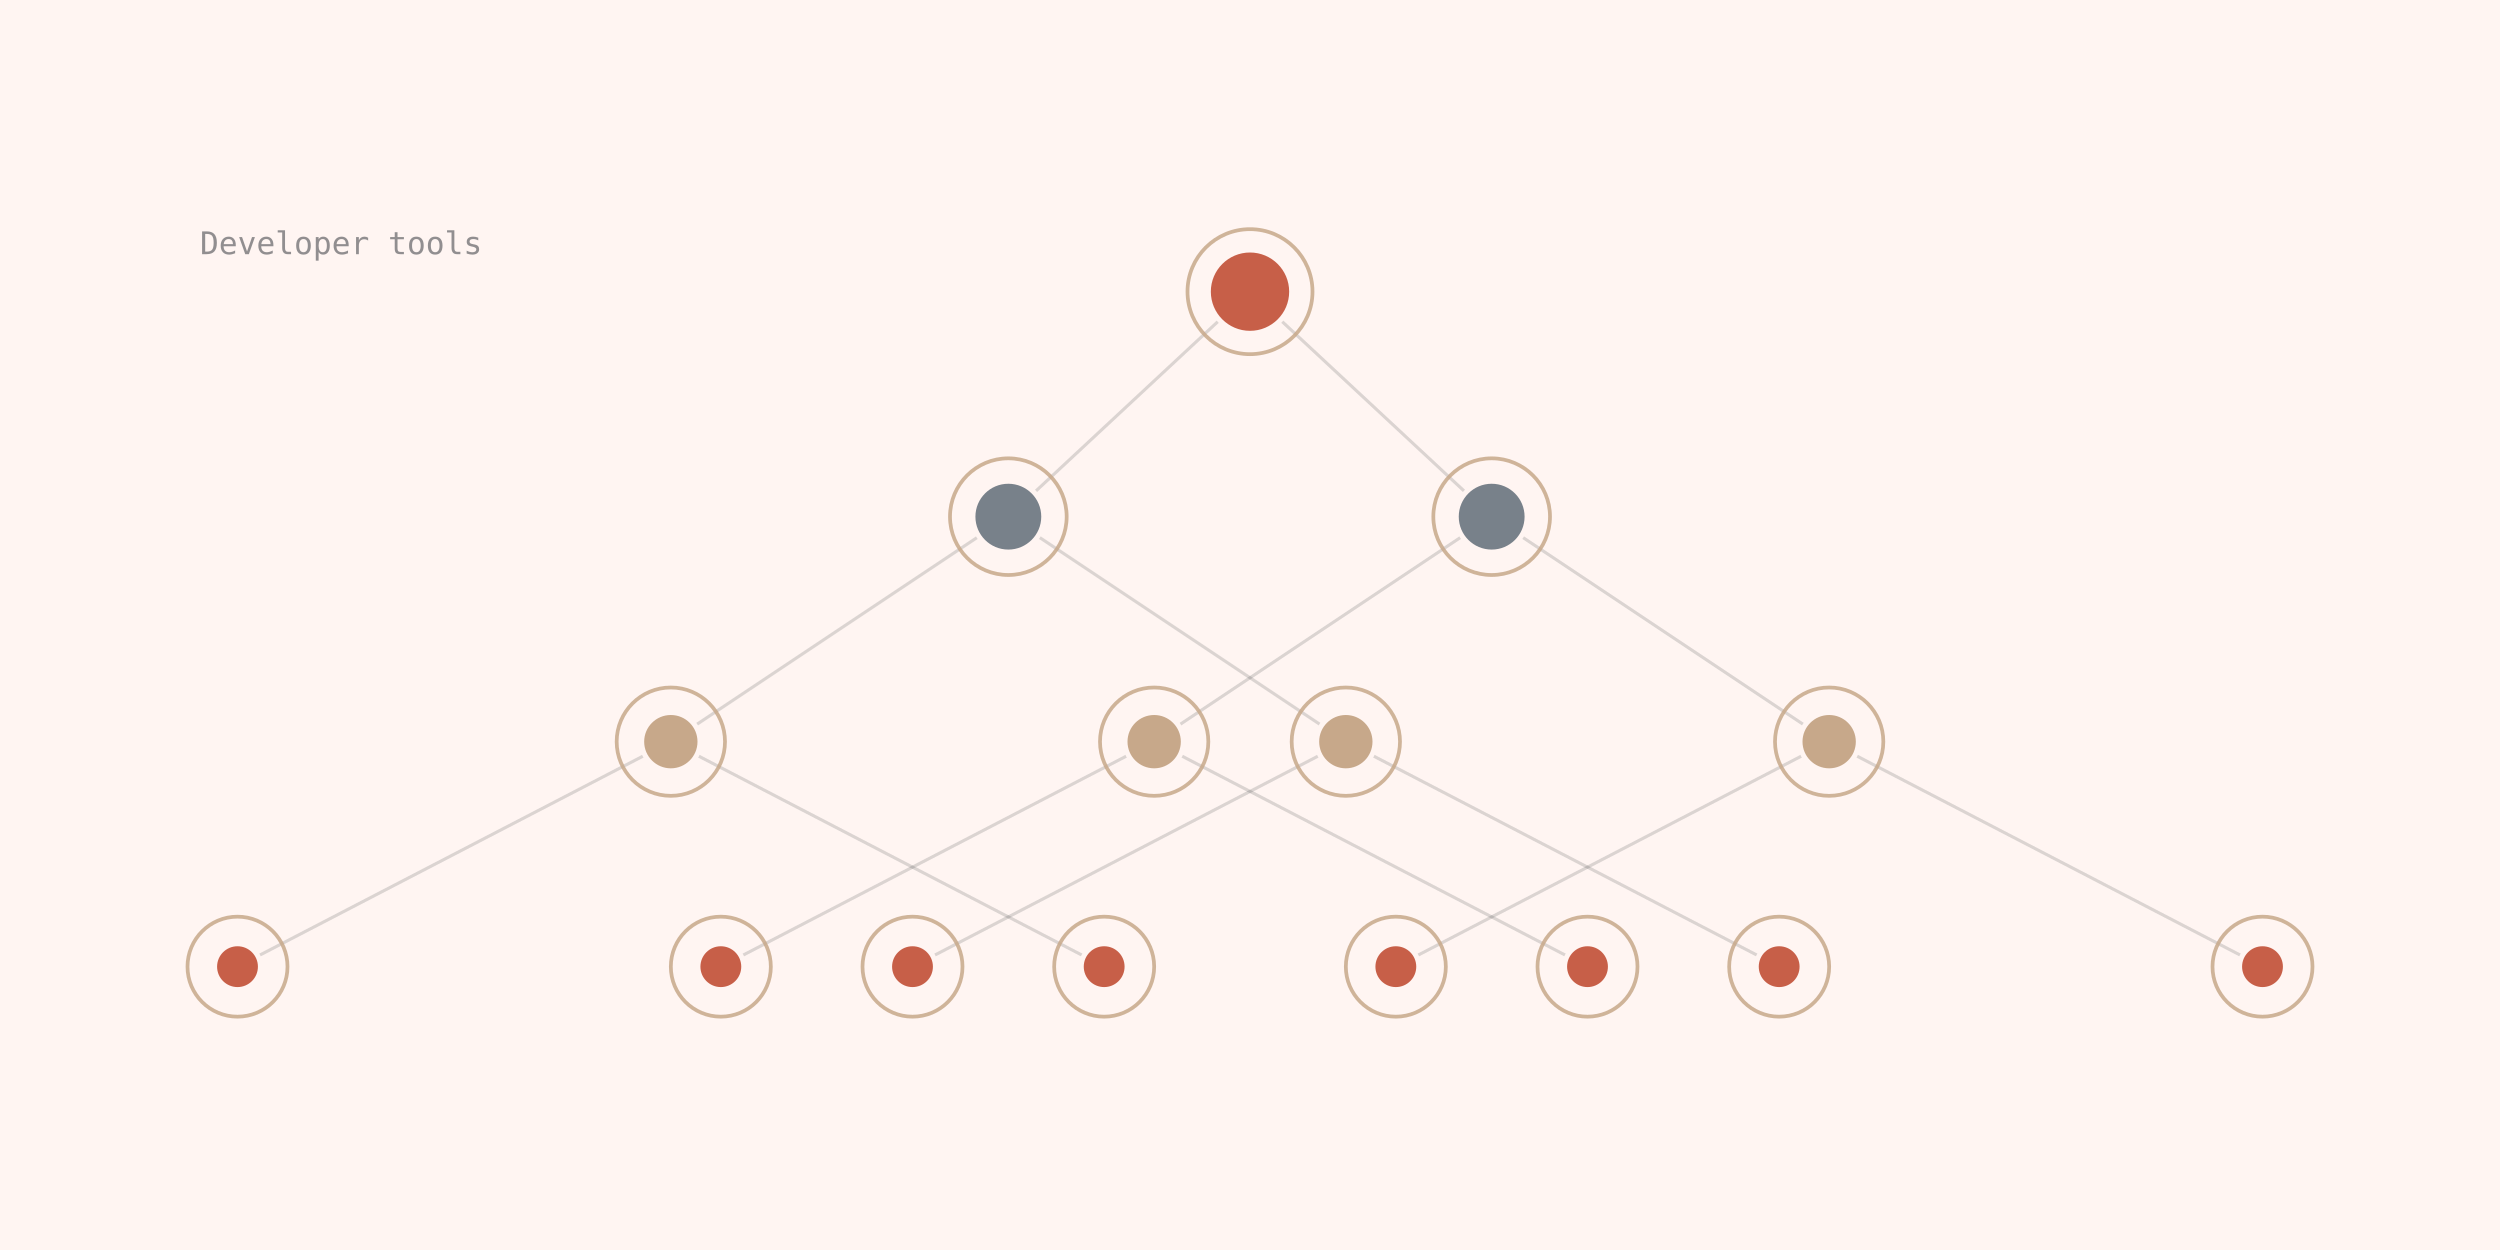
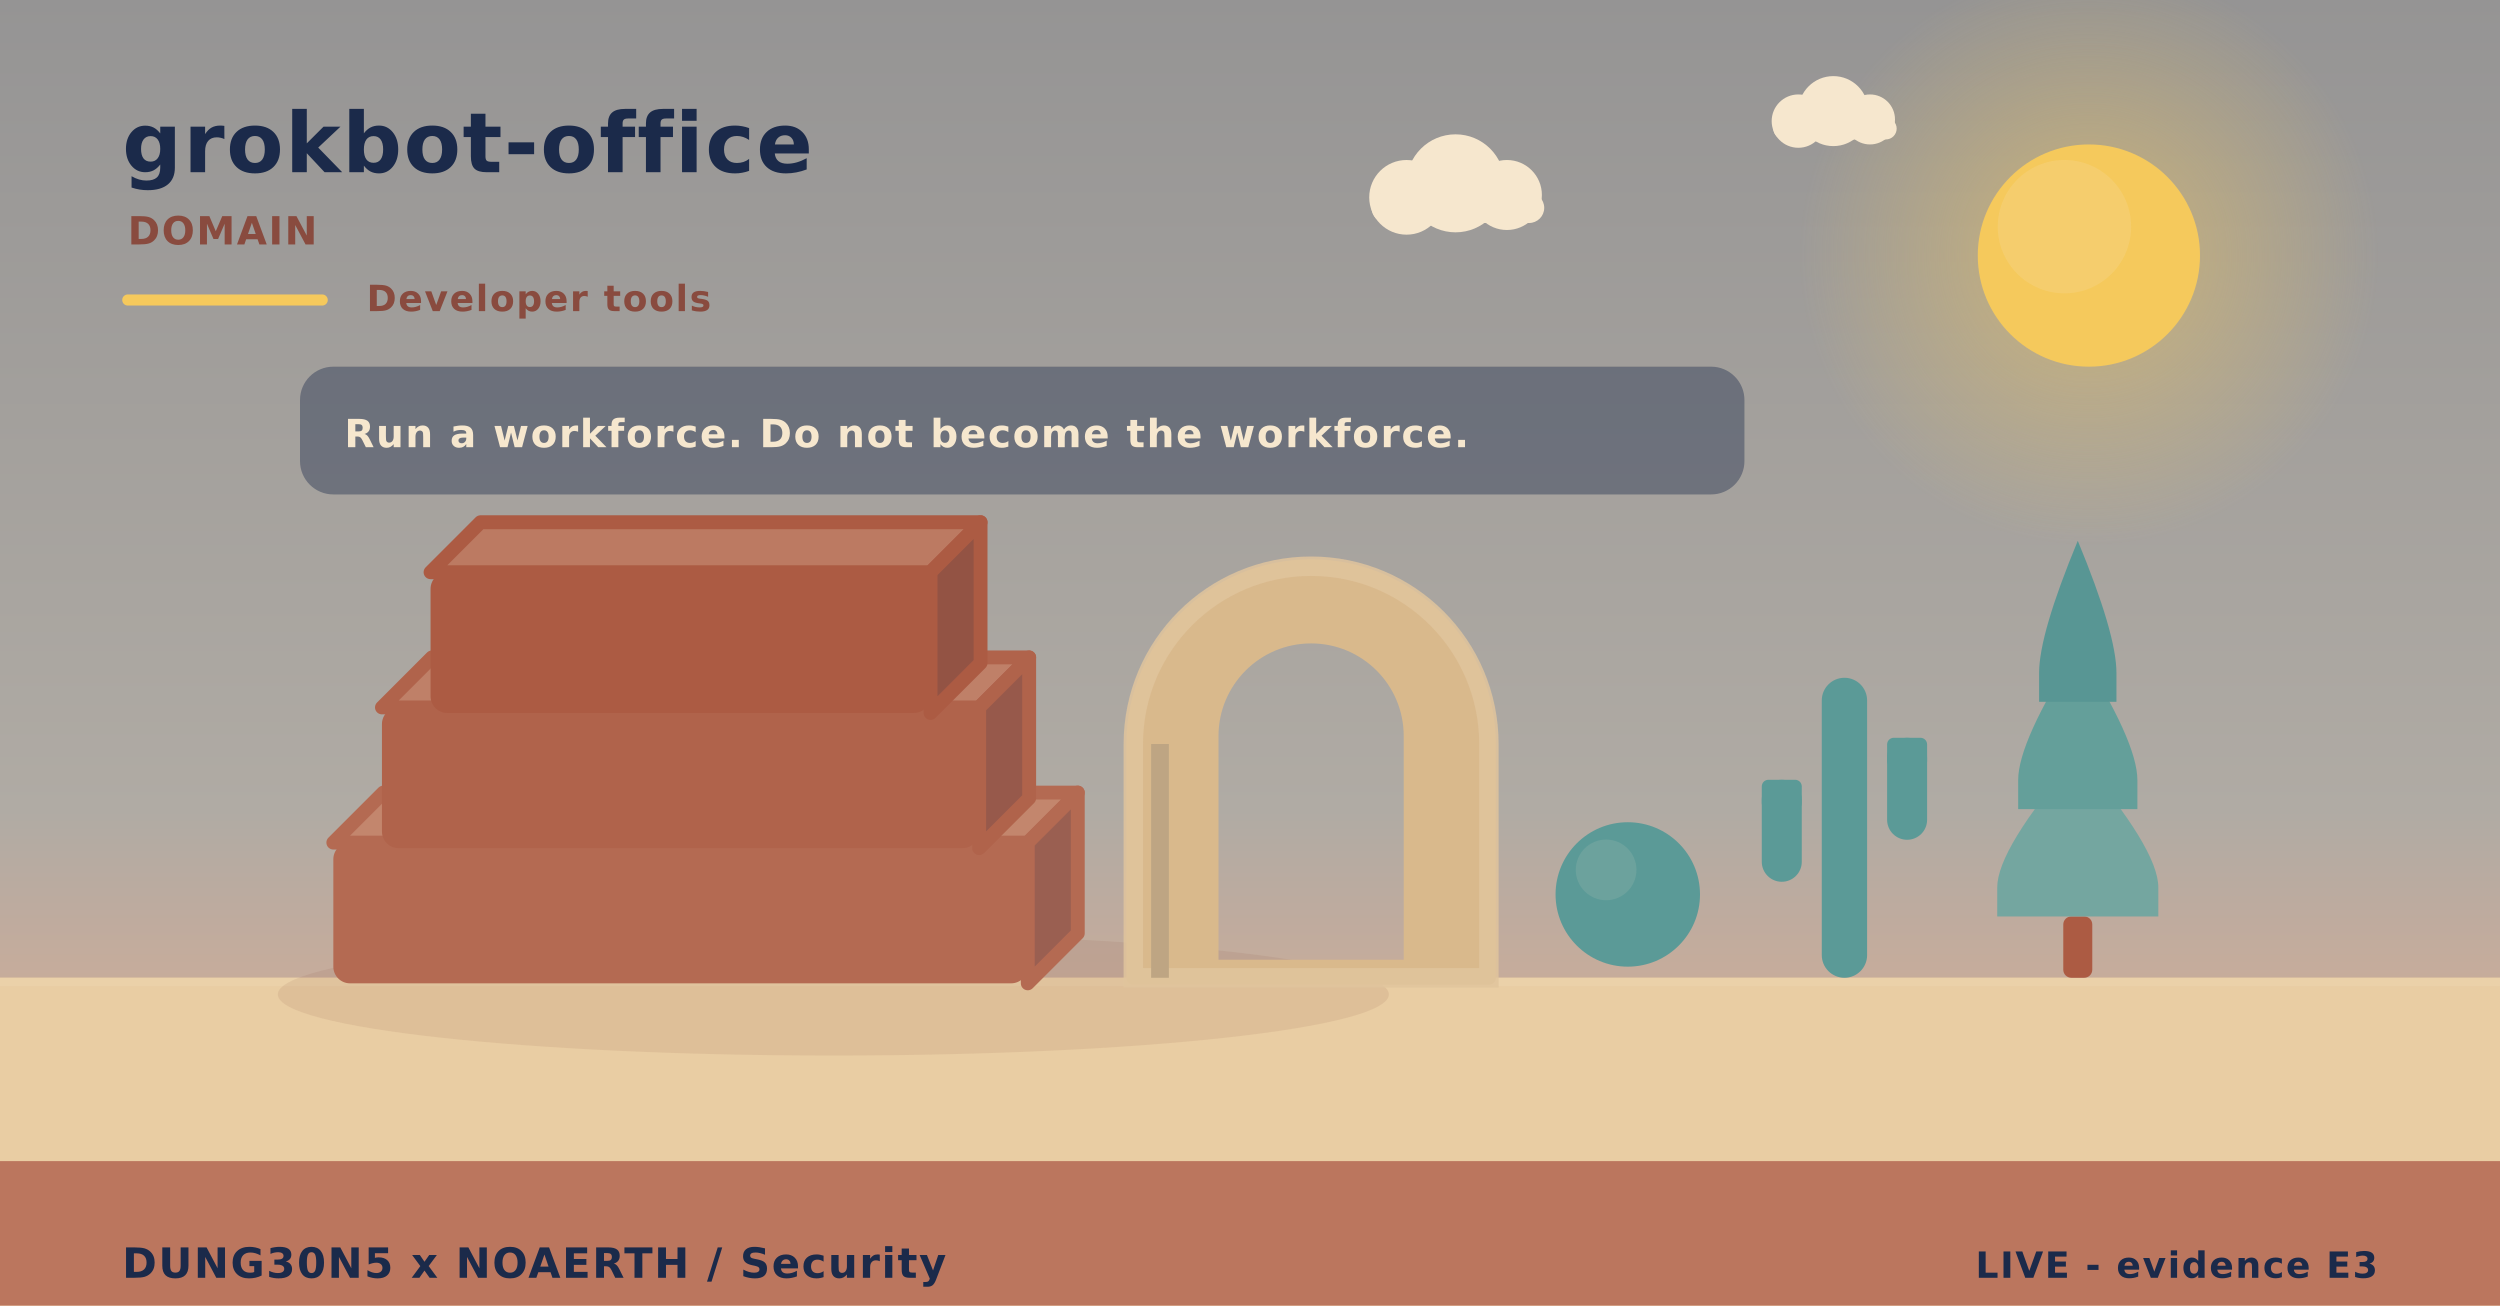
- <svg xmlns="http://www.w3.org/2000/svg" viewBox="0 0 1200 600" width="1200" height="600" role="img" aria-label="grokbot-office domain model">
-   <rect width="1200" height="600" fill="#fff5f2" />
-   <defs>
-     <linearGradient id="gd" x1="0" y1="0" x2="1" y2="1">
-       <stop offset="0%" stop-color="#c75f48" />
-       <stop offset="100%" stop-color="#78818a" />
-     </linearGradient>
-   </defs>
-   <line x1="600.00" y1="140.00" x2="716.00" y2="248.00" stroke="rgba(37,40,46,0.300)" stroke-width="1.50" opacity="0.55" />
-   <line x1="600.00" y1="140.00" x2="484.00" y2="248.00" stroke="rgba(37,40,46,0.300)" stroke-width="1.50" opacity="0.55" />
-   <line x1="716.00" y1="248.00" x2="878.00" y2="356.00" stroke="rgba(37,40,46,0.300)" stroke-width="1.50" opacity="0.55" />
-   <line x1="716.00" y1="248.00" x2="554.00" y2="356.00" stroke="rgba(37,40,46,0.300)" stroke-width="1.50" opacity="0.55" />
-   <line x1="484.00" y1="248.00" x2="646.00" y2="356.00" stroke="rgba(37,40,46,0.300)" stroke-width="1.50" opacity="0.55" />
-   <line x1="484.00" y1="248.00" x2="322.00" y2="356.00" stroke="rgba(37,40,46,0.300)" stroke-width="1.50" opacity="0.55" />
-   <line x1="878.00" y1="356.00" x2="1086.00" y2="464.00" stroke="rgba(37,40,46,0.300)" stroke-width="1.50" opacity="0.55" />
-   <line x1="878.00" y1="356.00" x2="670.00" y2="464.00" stroke="rgba(37,40,46,0.300)" stroke-width="1.50" opacity="0.55" />
-   <line x1="554.00" y1="356.00" x2="762.00" y2="464.00" stroke="rgba(37,40,46,0.300)" stroke-width="1.50" opacity="0.55" />
-   <line x1="554.00" y1="356.00" x2="346.00" y2="464.00" stroke="rgba(37,40,46,0.300)" stroke-width="1.50" opacity="0.55" />
-   <line x1="646.00" y1="356.00" x2="854.00" y2="464.00" stroke="rgba(37,40,46,0.300)" stroke-width="1.50" opacity="0.55" />
-   <line x1="646.00" y1="356.00" x2="438.00" y2="464.00" stroke="rgba(37,40,46,0.300)" stroke-width="1.50" opacity="0.55" />
-   <line x1="322.00" y1="356.00" x2="530.00" y2="464.00" stroke="rgba(37,40,46,0.300)" stroke-width="1.50" opacity="0.55" />
-   <line x1="322.00" y1="356.00" x2="114.00" y2="464.00" stroke="rgba(37,40,46,0.300)" stroke-width="1.50" opacity="0.55" />
-   <circle cx="600.00" cy="140.00" r="20.00" fill="#c75f48" opacity="1.00" stroke="#fff5f2" stroke-width="2.40" />
+ <svg xmlns="http://www.w3.org/2000/svg" width="900" height="470" viewBox="0 0 900 470" role="img" aria-label="grokbot-office - the problem it addresses">
+   <linearGradient id="skym" x1="0" y1="0" x2="0" y2="1">
+     <stop offset="0" stop-color="#959494" />
+     <stop offset="0.62" stop-color="#b0aba4" />
+     <stop offset="1" stop-color="#f3ad8a" />
+   </linearGradient>
+   <rect width="900" height="470" fill="url(#skym)" />
+   <radialGradient id="sunm">
+     <stop offset="0.35" stop-color="#f5c95c" stop-opacity="0.34" />
+     <stop offset="1" stop-color="#f5c95c" stop-opacity="0" />
+   </radialGradient>
+   <circle cx="752" cy="92" r="104" fill="url(#sunm)" />
+   <circle cx="752" cy="92" r="40" fill="#f5c95c" />
+   <circle cx="743.2" cy="81.6" r="24" fill="#f5d27e" opacity="0.5" />
  <g>
-     <circle cx="600.00" cy="140.00" r="30.00" fill="none" stroke="#c7a88a" stroke-width="1.80" opacity="0.85" />
-     <animate attributeName="opacity" values="0.25;1.0;0.25" dur="6.937s" begin="0.0s" repeatCount="indefinite" />
+     <circle cx="524" cy="66" r="17.64" fill="#f6e7ce" />
+     <circle cx="506.36" cy="71.04" r="13.44" fill="#f6e7ce" />
+     <circle cx="542.48" cy="70.2" r="12.6" fill="#f6e7ce" />
+     <rect x="493.76" y="69.36" width="62.16" height="10.92" rx="5.46" fill="#f6e7ce" />
+     <animateTransform attributeName="transform" type="translate" values="0 0;24 0;0 0" dur="36s" begin="0s" repeatCount="indefinite" />
  </g>
-   <circle cx="716.00" cy="248.00" r="17.00" fill="#78818a" opacity="1.00" stroke="#fff5f2" stroke-width="2.40" />
  <g>
-     <circle cx="716.00" cy="248.00" r="28.00" fill="none" stroke="#c7a88a" stroke-width="1.80" opacity="0.85" />
-     <animate attributeName="opacity" values="0.25;1.0;0.25" dur="6.937s" begin="0.5s" repeatCount="indefinite" />
+     <circle cx="660" cy="40" r="12.6" fill="#f6e7ce" />
+     <circle cx="647.4" cy="43.6" r="9.6" fill="#f6e7ce" />
+     <circle cx="673.2" cy="43" r="9" fill="#f6e7ce" />
+     <rect x="638.4" y="42.4" width="44.4" height="7.8" rx="3.9" fill="#f6e7ce" />
+     <animateTransform attributeName="transform" type="translate" values="0 0;-18 0;0 0" dur="46s" begin="3s" repeatCount="indefinite" />
  </g>
-   <circle cx="484.00" cy="248.00" r="17.00" fill="#78818a" opacity="1.00" stroke="#fff5f2" stroke-width="2.40" />
-   <g>
-     <circle cx="484.00" cy="248.00" r="28.00" fill="none" stroke="#c7a88a" stroke-width="1.80" opacity="0.85" />
-     <animate attributeName="opacity" values="0.25;1.0;0.25" dur="6.937s" begin="0.62s" repeatCount="indefinite" />
-   </g>
-   <circle cx="878.00" cy="356.00" r="14.00" fill="#c7a88a" opacity="1.00" stroke="#fff5f2" stroke-width="2.40" />
-   <g>
-     <circle cx="878.00" cy="356.00" r="26.00" fill="none" stroke="#c7a88a" stroke-width="1.80" opacity="0.85" />
-     <animate attributeName="opacity" values="0.25;1.0;0.25" dur="6.937s" begin="1.0s" repeatCount="indefinite" />
-   </g>
-   <circle cx="554.00" cy="356.00" r="14.00" fill="#c7a88a" opacity="1.00" stroke="#fff5f2" stroke-width="2.40" />
-   <g>
-     <circle cx="554.00" cy="356.00" r="26.00" fill="none" stroke="#c7a88a" stroke-width="1.80" opacity="0.85" />
-     <animate attributeName="opacity" values="0.25;1.0;0.25" dur="6.937s" begin="1.12s" repeatCount="indefinite" />
-   </g>
-   <circle cx="646.00" cy="356.00" r="14.00" fill="#c7a88a" opacity="1.00" stroke="#fff5f2" stroke-width="2.40" />
-   <g>
-     <circle cx="646.00" cy="356.00" r="26.00" fill="none" stroke="#c7a88a" stroke-width="1.80" opacity="0.85" />
-     <animate attributeName="opacity" values="0.25;1.0;0.25" dur="6.937s" begin="1.24s" repeatCount="indefinite" />
-   </g>
-   <circle cx="322.00" cy="356.00" r="14.00" fill="#c7a88a" opacity="1.00" stroke="#fff5f2" stroke-width="2.40" />
-   <g>
-     <circle cx="322.00" cy="356.00" r="26.00" fill="none" stroke="#c7a88a" stroke-width="1.80" opacity="0.85" />
-     <animate attributeName="opacity" values="0.25;1.0;0.25" dur="6.937s" begin="1.36s" repeatCount="indefinite" />
-   </g>
-   <circle cx="1086.00" cy="464.00" r="11.00" fill="#c75f48" opacity="1.00" stroke="#fff5f2" stroke-width="2.40" />
-   <g>
-     <circle cx="1086.00" cy="464.00" r="24.00" fill="none" stroke="#c7a88a" stroke-width="1.80" opacity="0.85" />
-     <animate attributeName="opacity" values="0.25;1.0;0.25" dur="6.937s" begin="1.5s" repeatCount="indefinite" />
-   </g>
-   <circle cx="670.00" cy="464.00" r="11.00" fill="#c75f48" opacity="1.00" stroke="#fff5f2" stroke-width="2.40" />
-   <g>
-     <circle cx="670.00" cy="464.00" r="24.00" fill="none" stroke="#c7a88a" stroke-width="1.80" opacity="0.85" />
-     <animate attributeName="opacity" values="0.25;1.0;0.25" dur="6.937s" begin="1.62s" repeatCount="indefinite" />
-   </g>
-   <circle cx="762.00" cy="464.00" r="11.00" fill="#c75f48" opacity="1.00" stroke="#fff5f2" stroke-width="2.40" />
-   <g>
-     <circle cx="762.00" cy="464.00" r="24.00" fill="none" stroke="#c7a88a" stroke-width="1.80" opacity="0.85" />
-     <animate attributeName="opacity" values="0.25;1.0;0.25" dur="6.937s" begin="1.74s" repeatCount="indefinite" />
-   </g>
-   <circle cx="346.00" cy="464.00" r="11.00" fill="#c75f48" opacity="1.00" stroke="#fff5f2" stroke-width="2.40" />
-   <g>
-     <circle cx="346.00" cy="464.00" r="24.00" fill="none" stroke="#c7a88a" stroke-width="1.80" opacity="0.85" />
-     <animate attributeName="opacity" values="0.25;1.0;0.25" dur="6.937s" begin="1.86s" repeatCount="indefinite" />
-   </g>
-   <circle cx="854.00" cy="464.00" r="11.00" fill="#c75f48" opacity="1.00" stroke="#fff5f2" stroke-width="2.40" />
-   <g>
-     <circle cx="854.00" cy="464.00" r="24.00" fill="none" stroke="#c7a88a" stroke-width="1.80" opacity="0.85" />
-     <animate attributeName="opacity" values="0.25;1.0;0.25" dur="6.937s" begin="1.98s" repeatCount="indefinite" />
-   </g>
-   <circle cx="438.00" cy="464.00" r="11.00" fill="#c75f48" opacity="1.00" stroke="#fff5f2" stroke-width="2.40" />
-   <g>
-     <circle cx="438.00" cy="464.00" r="24.00" fill="none" stroke="#c7a88a" stroke-width="1.80" opacity="0.85" />
-     <animate attributeName="opacity" values="0.25;1.0;0.25" dur="6.937s" begin="2.1s" repeatCount="indefinite" />
-   </g>
-   <circle cx="530.00" cy="464.00" r="11.00" fill="#c75f48" opacity="1.00" stroke="#fff5f2" stroke-width="2.40" />
-   <g>
-     <circle cx="530.00" cy="464.00" r="24.00" fill="none" stroke="#c7a88a" stroke-width="1.80" opacity="0.85" />
-     <animate attributeName="opacity" values="0.25;1.0;0.25" dur="6.937s" begin="2.22s" repeatCount="indefinite" />
-   </g>
-   <circle cx="114.00" cy="464.00" r="11.00" fill="#c75f48" opacity="1.00" stroke="#fff5f2" stroke-width="2.40" />
-   <g>
-     <circle cx="114.00" cy="464.00" r="24.00" fill="none" stroke="#c7a88a" stroke-width="1.80" opacity="0.85" />
-     <animate attributeName="opacity" values="0.25;1.0;0.25" dur="6.937s" begin="2.34s" repeatCount="indefinite" />
-   </g>
-   <text x="96" y="122" font-family="ui-monospace,Menlo,monospace" font-size="15" fill="rgba(37,40,46,0.500)">Developer tools</text>
+   <rect x="0" y="352" width="900" height="118" fill="#e9cda3" />
+   <rect x="0" y="352" width="900" height="3" fill="#ebd1a9" />
+   <text x="44" y="62" font-family="Verdana,DejaVu Sans,sans-serif" font-size="30" font-weight="700" letter-spacing="0.6" fill="#1b2a4a" text-anchor="start">grokbot-office</text>
+   <text x="46" y="88" font-family="Verdana,DejaVu Sans,sans-serif" font-size="14" font-weight="700" letter-spacing="0.6" fill="#894b3f" text-anchor="start">DOMAIN</text>
+   <rect x="44" y="106" width="74" height="4" rx="2" fill="#f5c95c" />
+   <text x="132" y="112" font-family="Verdana,DejaVu Sans,sans-serif" font-size="13" font-weight="700" letter-spacing="0.6" fill="#894b3f" text-anchor="start">Developer tools</text>
+   <ellipse cx="300" cy="358" rx="200" ry="22" fill="rgba(138,90,68,0.11)" />
+   <path d="M120,303.33 L370,303.33 L388,285.33 L138,285.33 Z" fill="#c3866d" stroke="#b46a52" stroke-width="5" stroke-linejoin="round" />
+   <path d="M370,303.33 L388,285.33 L388,336 L370,354 Z" fill="#9a5f51" stroke="#b46a52" stroke-width="5" stroke-linejoin="round" />
+   <rect x="120" y="303.33" width="250" height="50.67" rx="6" fill="#b46a52" />
+   <path d="M137.5,254.67 L352.5,254.67 L370.5,236.67 L155.5,236.67 Z" fill="#bf8068" stroke="#b0634b" stroke-width="5" stroke-linejoin="round" />
+   <path d="M352.5,254.67 L370.5,236.67 L370.5,287.33 L352.5,305.33 Z" fill="#97594b" stroke="#b0634b" stroke-width="5" stroke-linejoin="round" />
+   <rect x="137.5" y="254.67" width="215" height="50.67" rx="6" fill="#b0634b" />
+   <path d="M155,206 L335,206 L353,188 L173,188 Z" fill="#bc7a62" stroke="#ac5b43" stroke-width="5" stroke-linejoin="round" />
+   <path d="M335,206 L353,188 L353,238.67 L335,256.67 Z" fill="#935344" stroke="#ac5b43" stroke-width="5" stroke-linejoin="round" />
+   <rect x="155" y="206" width="180" height="50.67" rx="6" fill="#ac5b43" />
+   <path d="M408,352 L408,267.84 A64,64 0 0 1 536,267.84 L536,352 Z M436.16,348 L436.16,264.97 A35.84,35.84 0 0 1 507.84,264.97 L507.84,348 Z" fill="#d9b98c" fill-rule="evenodd" stroke="#d9b98c" stroke-width="5" stroke-linejoin="round" />
+   <path d="M408,352 L408,267.84 A64,64 0 0 1 536,267.84 L536,352 Z" fill="none" stroke="#e0c49c" stroke-width="7" stroke-linecap="round" opacity="0.85" />
+   <rect x="414.4" y="267.84" width="6.4" height="84.16" fill="#bea583" />
+   <circle cx="586" cy="322" r="26" fill="#5b9a97" />
+   <circle cx="578.2" cy="313.16" r="10.92" fill="#7aa9a2" opacity="0.55" />
+   <rect x="655.84" y="244" width="16.32" height="108" rx="8.16" fill="#5b9a97" />
+   <rect x="634.24" y="280.72" width="14.4" height="36.72" rx="7.2" fill="#5b9a97" />
+   <rect x="634.24" y="280.72" width="14.4" height="10.8" rx="2.4" fill="#5b9a97" />
+   <rect x="679.36" y="265.6" width="14.4" height="36.72" rx="7.2" fill="#5b9a97" />
+   <rect x="679.36" y="265.6" width="14.4" height="10.8" rx="2.4" fill="#5b9a97" />
+   <rect x="742.78" y="329.92" width="10.44" height="22.08" rx="2.9" fill="#ac5b43" />
+   <path d="M748,271.96 Q719,305.58 719,319.49 Q719,329.92 719,329.92 L777,329.92 Q777,329.92 777,319.49 Q777,305.58 748,271.96 Z" fill="#74a6a0" />
+   <path d="M748,233.32 Q726.54,266.94 726.54,280.85 Q726.54,291.28 726.54,291.28 L769.46,291.28 Q769.46,291.28 769.46,280.85 Q769.46,266.94 748,233.32 Z" fill="#649f9a" />
+   <path d="M748,194.68 Q734.08,228.3 734.08,242.21 Q734.08,252.64 734.08,252.64 L761.92,252.64 Q761.92,252.64 761.92,242.21 Q761.92,228.3 748,194.68 Z" fill="#589694" />
+   <rect x="108" y="132" width="520" height="46" rx="12" fill="rgba(27,42,74,0.42)" opacity="0.94" />
+   <text x="124" y="161" font-family="Verdana,DejaVu Sans,sans-serif" font-size="14" font-weight="700" letter-spacing="0.6" fill="#f6e7ce" text-anchor="start">Run a workforce. Do not become the workforce.</text>
+   <rect x="0" y="418" width="900" height="52" rx="0" fill="#b87159" opacity="0.94" />
+   <text x="44" y="460" font-family="Verdana,DejaVu Sans,sans-serif" font-size="15" font-weight="700" letter-spacing="0.6" fill="#1b2a4a" text-anchor="start">DUNG30N5 x NOAERTH  /  Security</text>
+   <text x="856" y="460" font-family="Verdana,DejaVu Sans,sans-serif" font-size="13" font-weight="700" letter-spacing="0.6" fill="#1b2a4a" text-anchor="end">LIVE  -  evidence E3</text>
</svg>
